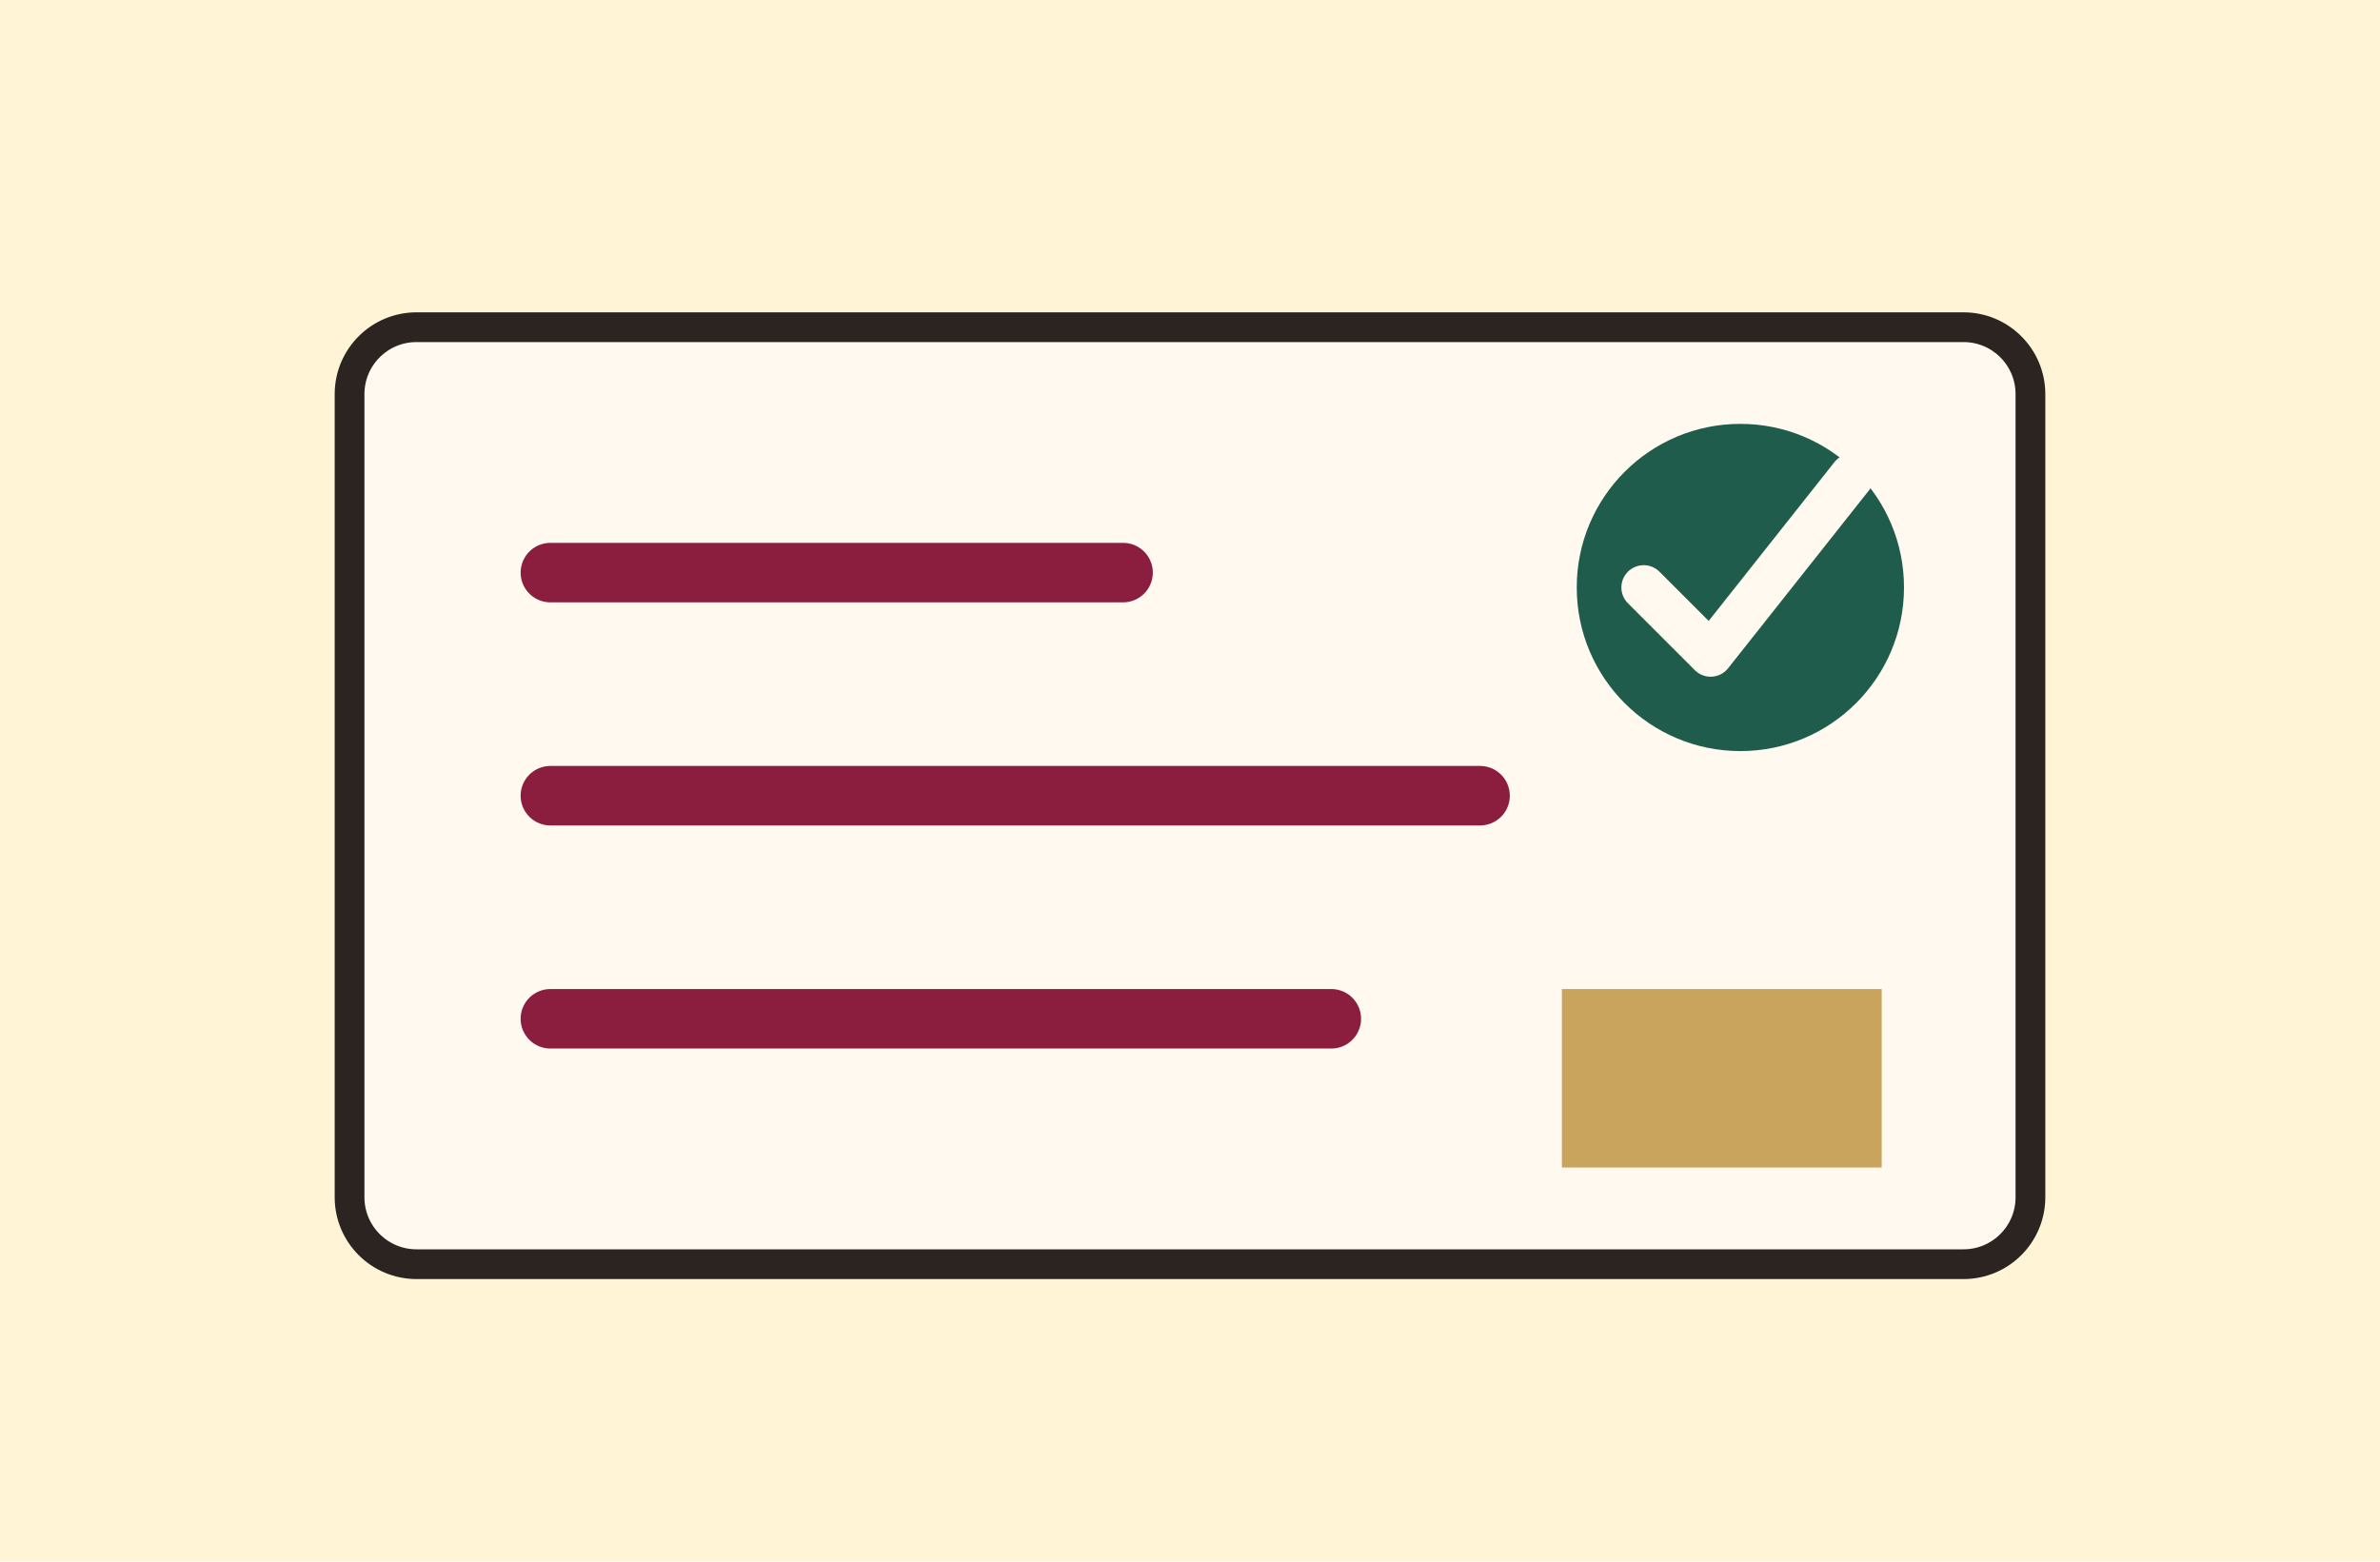
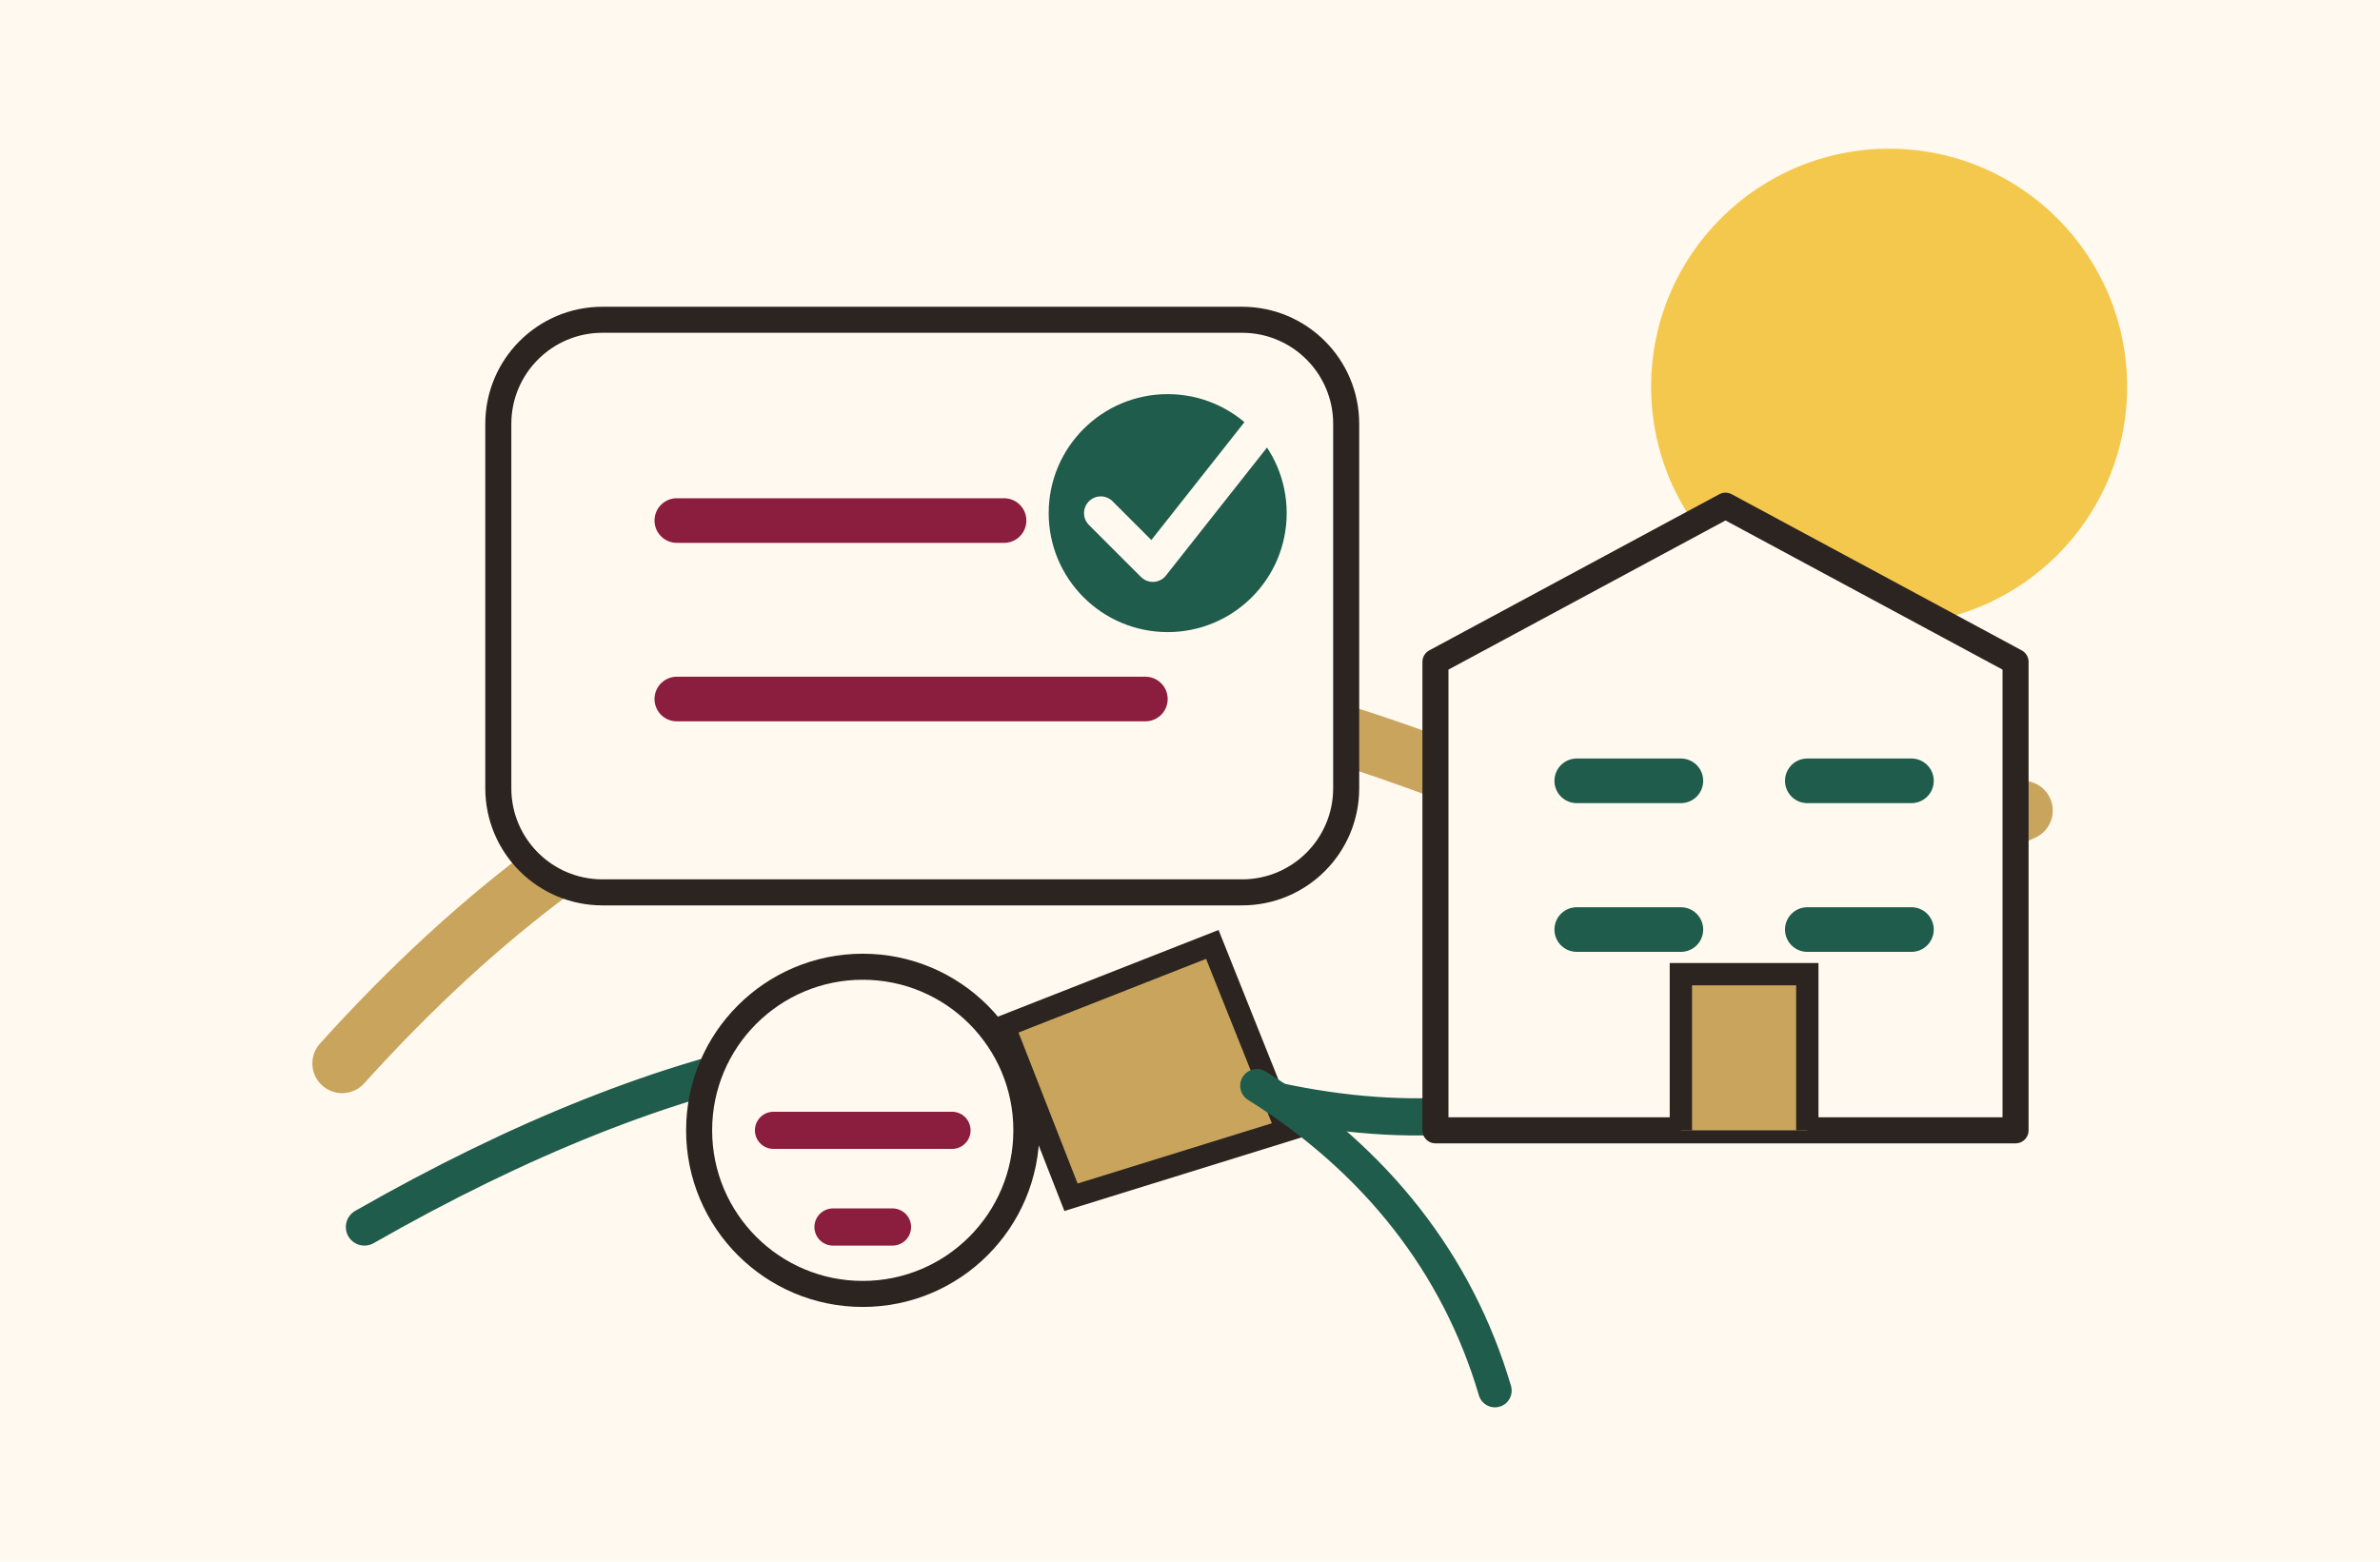
- <svg xmlns="http://www.w3.org/2000/svg" width="640" height="420" viewBox="0 0 640 420" role="img" aria-label="餐旅顧問插圖">
-   <rect width="640" height="420" fill="#fff5d6" />
-   <rect x="94" y="88" width="452" height="252" rx="18" fill="#fff9ef" stroke="#2b2420" stroke-width="8" />
-   <path d="M148 154h154M148 214h250M148 274h210" stroke="#8b1e3f" stroke-width="16" stroke-linecap="round" />
-   <circle cx="468" cy="158" r="44" fill="#1f5c4b" />
-   <path d="M442 158l18 18 38-48" fill="none" stroke="#fff9ef" stroke-width="12" stroke-linecap="round" stroke-linejoin="round" />
-   <path d="M420 266h86v48h-86z" fill="#c9a45c" />
+ <svg xmlns="http://www.w3.org/2000/svg" width="640" height="420" viewBox="0 0 640 420" role="img" aria-label="餐旅顧問系列抽象插圖">
+   <rect width="640" height="420" fill="#fff9ef" />
+   <circle cx="508" cy="104" r="64" fill="#f4c84d" />
+   <path d="M92 286c74-82 154-114 240-96 78 16 132 66 212 28" fill="none" stroke="#c9a45c" stroke-width="16" stroke-linecap="round" />
+   <path d="M98 330c84-48 156-62 216-42 72 24 130 18 224-62" fill="none" stroke="#1f5c4b" stroke-width="10" stroke-linecap="round" />
+   <g>
+     <rect x="134" y="86" width="228" height="154" rx="28" fill="#fff9ef" stroke="#2b2420" stroke-width="7" />
+     <path d="M182 140h88M182 188h126" stroke="#8b1e3f" stroke-width="12" stroke-linecap="round" />
+     <circle cx="314" cy="138" r="32" fill="#1f5c4b" />
+     <path d="m296 138 14 14 30-38" fill="none" stroke="#fff9ef" stroke-width="9" stroke-linecap="round" stroke-linejoin="round" />
+   </g>
+   <g>
+     <path d="M386 304V178l78-42 78 42v126z" fill="#fff9ef" stroke="#2b2420" stroke-width="7" stroke-linejoin="round" />
+     <path d="M424 210h28M486 210h28M424 250h28M486 250h28" stroke="#1f5c4b" stroke-width="12" stroke-linecap="round" />
+     <path d="M452 304v-42h34v42" fill="#c9a45c" stroke="#2b2420" stroke-width="6" />
+   </g>
+   <g>
+     <circle cx="232" cy="304" r="44" fill="#fff9ef" stroke="#2b2420" stroke-width="7" />
+     <path d="M208 304h48M224 330h16" stroke="#8b1e3f" stroke-width="10" stroke-linecap="round" />
+     <path d="M270 276 326 254l20 50-58 18z" fill="#c9a45c" stroke="#2b2420" stroke-width="6" />
+     <path d="M338 292c32 20 54 48 64 82" fill="none" stroke="#1f5c4b" stroke-width="9" stroke-linecap="round" />
+   </g>
</svg>
